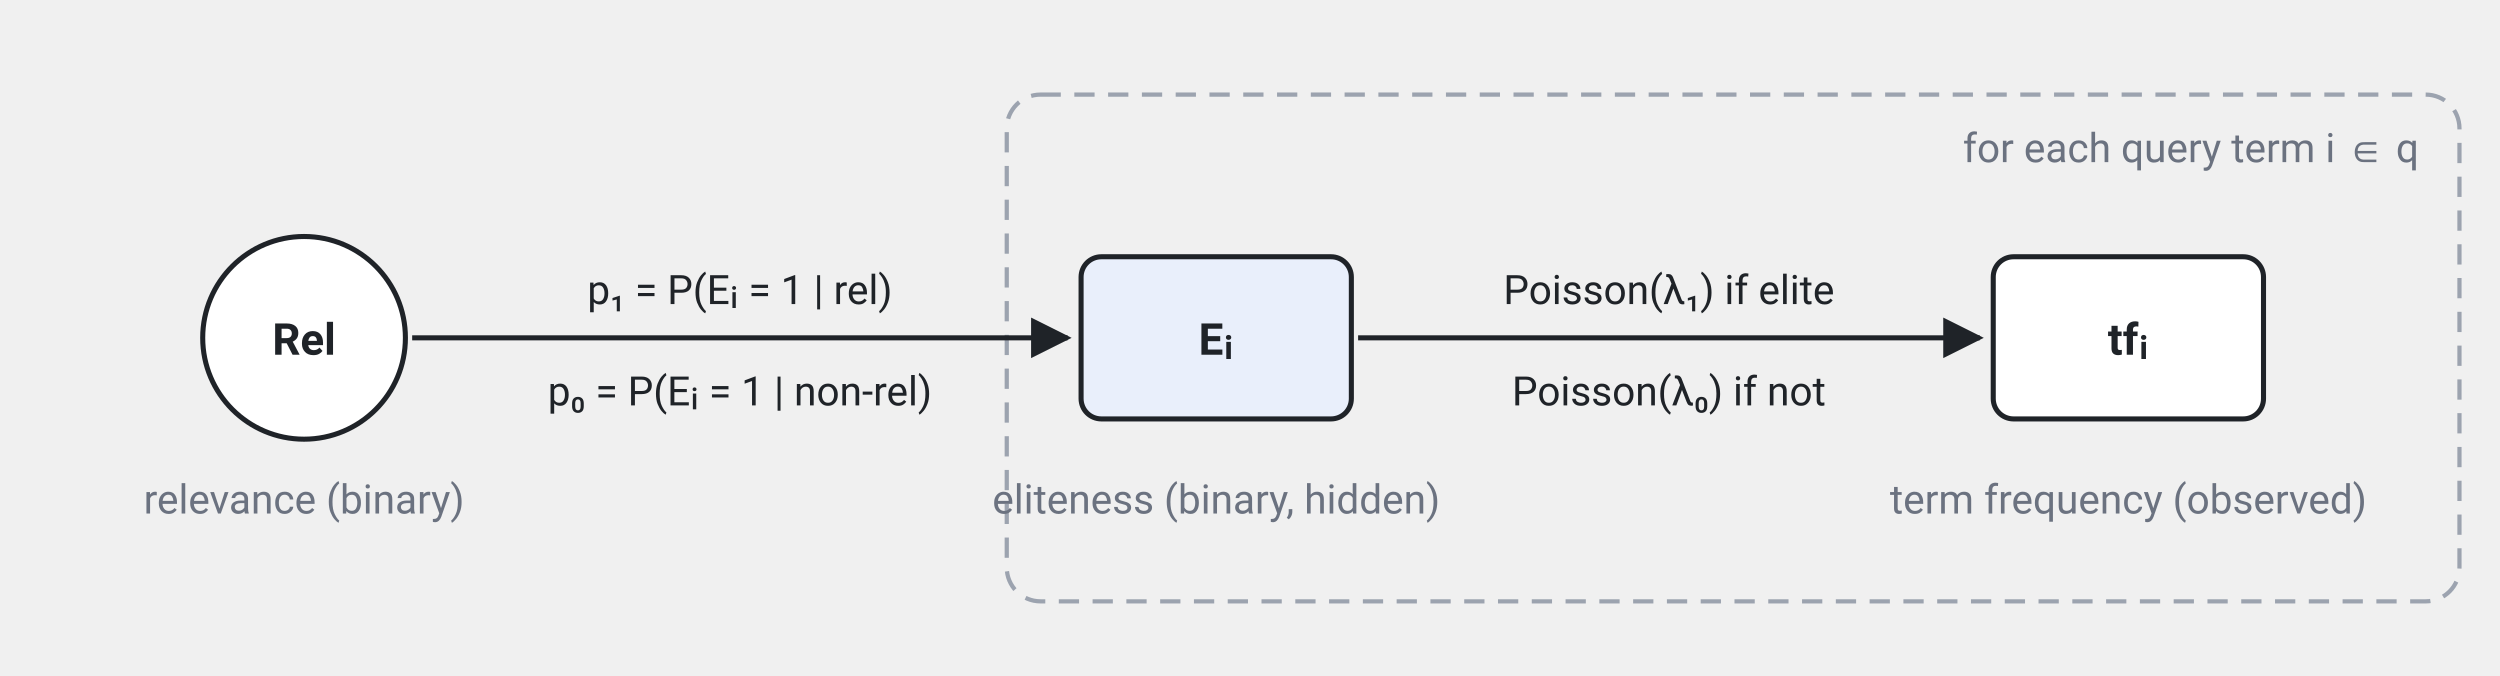
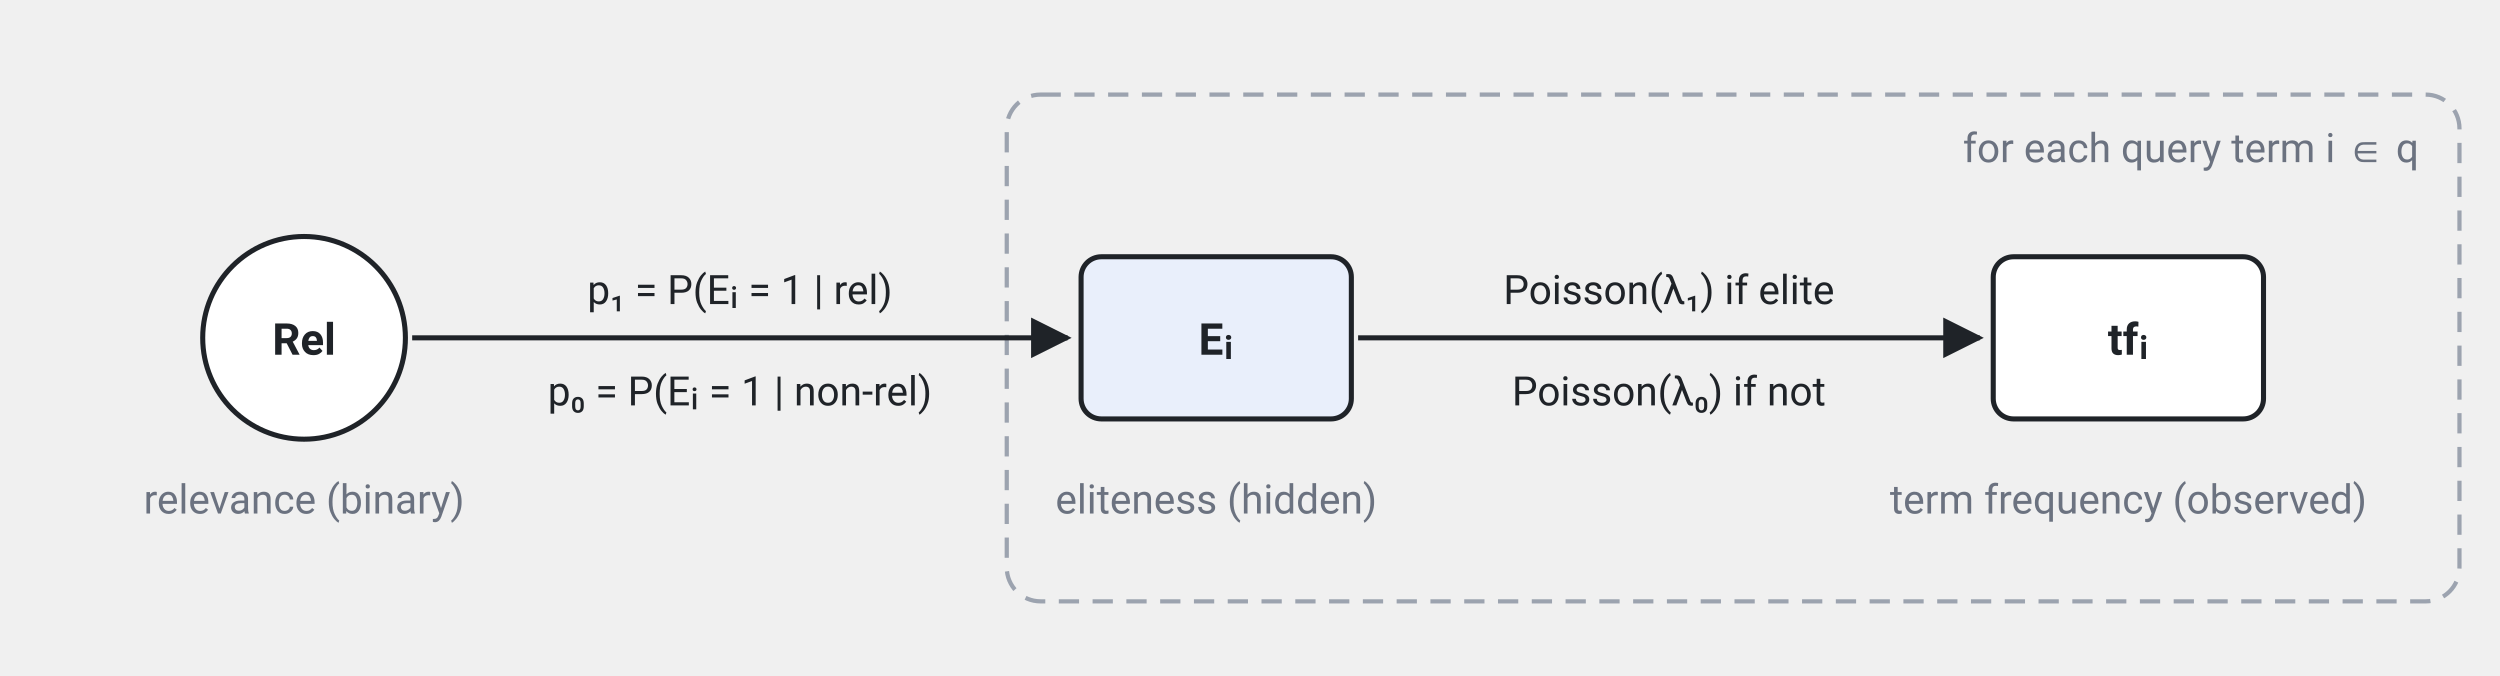
<svg xmlns="http://www.w3.org/2000/svg" viewBox="0 0 740 200" width="740" height="200" role="img" aria-label="Graphical model: relevance determines eliteness, eliteness determines term frequency">
  <style>
  text { font-family: -apple-system, BlinkMacSystemFont, "Segoe UI", Roboto, Helvetica, Arial, sans-serif; font-size: 13px; fill: #1f2328; }
  .muted { fill: #6b7280; }
  .small { font-size: 12px; }
  .title { font-weight: 600; }
  .axis { stroke: #9ca3af; stroke-width: 1; fill: none; }
  .grid { stroke: #ececea; stroke-width: 1; fill: none; }
  .s1 { stroke: #2f6fdb; } .f1 { fill: #2f6fdb; }
  .s2 { stroke: #d9822b; } .f2 { fill: #d9822b; }
  .s3 { stroke: #2e9e6a; } .f3 { fill: #2e9e6a; }
  .s4 { stroke: #b0398f; } .f4 { fill: #b0398f; }
  .line { fill: none; stroke-width: 2.25; stroke-linejoin: round; stroke-linecap: round; }
  .dash { stroke-dasharray: 6 5; }
  .ref { stroke: #6b7280; stroke-width: 1.25; stroke-dasharray: 4 4; fill: none; }
  .shade { fill: #d0453a; opacity: 0.08; }
  .node { fill: #ffffff; stroke: #1f2328; stroke-width: 1.5; }
  .hidden { fill: #e9effb; }
  .arrow { stroke: #1f2328; stroke-width: 1.5; fill: none; }
  .ahead { fill: #1f2328; }
  .plate { fill: none; stroke: #9ca3af; stroke-width: 1.25; stroke-dasharray: 6 4; }
  .legend-bg { fill: #fdfdfc; opacity: 0.9; }
  @media (prefers-color-scheme: dark) {
    text { fill: #e6e6e3; }
    .muted { fill: #9aa0a8; }
    .axis { stroke: #6b7280; }
    .grid { stroke: #2a2e34; }
    .s1 { stroke: #7aa7ff; } .f1 { fill: #7aa7ff; }
    .s2 { stroke: #f0a35e; } .f2 { fill: #f0a35e; }
    .s3 { stroke: #5cc495; } .f3 { fill: #5cc495; }
    .s4 { stroke: #e07cc4; } .f4 { fill: #e07cc4; }
    .ref { stroke: #9aa0a8; }
    .shade { fill: #ff6b5e; opacity: 0.1; }
    .node { fill: #1d2025; stroke: #e6e6e3; }
    .hidden { fill: #263450; }
    .arrow { stroke: #e6e6e3; }
    .ahead { fill: #e6e6e3; }
    .legend-bg { fill: #16181c; }
  }
</style>
  <defs>
    <marker id="ah" viewBox="0 0 10 10" refX="9" refY="5" markerWidth="8" markerHeight="8" orient="auto-start-reverse">
      <path class="ahead" d="M0,0 L10,5 L0,10 z" />
    </marker>
  </defs>
  <rect class="plate" x="298" y="28" width="430" height="150" rx="10" />
  <text x="716.0" y="48.0" text-anchor="end" class="muted small">for each query term i ∈ q</text>
  <circle class="node" cx="90" cy="100" r="30" />
  <text x="90.0" y="105.0" text-anchor="middle" class="title">Rel</text>
  <rect class="node hidden" x="320" y="76" width="80" height="48" rx="6" />
  <text x="360.0" y="105.0" text-anchor="middle" class="title">Eᵢ</text>
  <rect class="node" x="590" y="76" width="80" height="48" rx="6" />
  <text x="630.0" y="105.0" text-anchor="middle" class="title">tfᵢ</text>
  <text x="90.0" y="152.0" text-anchor="middle" class="muted small">relevance (binary)</text>
-   <text x="360.0" y="152.0" text-anchor="middle" class="muted small">eliteness (binary, hidden)</text>
+   <text x="360.0" y="152.0" text-anchor="middle" class="muted small">eliteness (hidden)</text>
  <text x="630.0" y="152.0" text-anchor="middle" class="muted small">term frequency (observed)</text>
  <line class="arrow" x1="122" y1="100" x2="316" y2="100" marker-end="url(#ah)" />
  <text x="219.0" y="90.0" text-anchor="middle" class="small">p₁ = P(Eᵢ = 1 | rel)</text>
  <text x="219.0" y="120.0" text-anchor="middle" class="small">p₀ = P(Eᵢ = 1 | non-rel)</text>
  <line class="arrow" x1="402" y1="100" x2="586" y2="100" marker-end="url(#ah)" />
  <text x="494.0" y="90.0" text-anchor="middle" class="small">Poisson(λ₁) if elite</text>
  <text x="494.0" y="120.0" text-anchor="middle" class="small">Poisson(λ₀) if not</text>
</svg>
